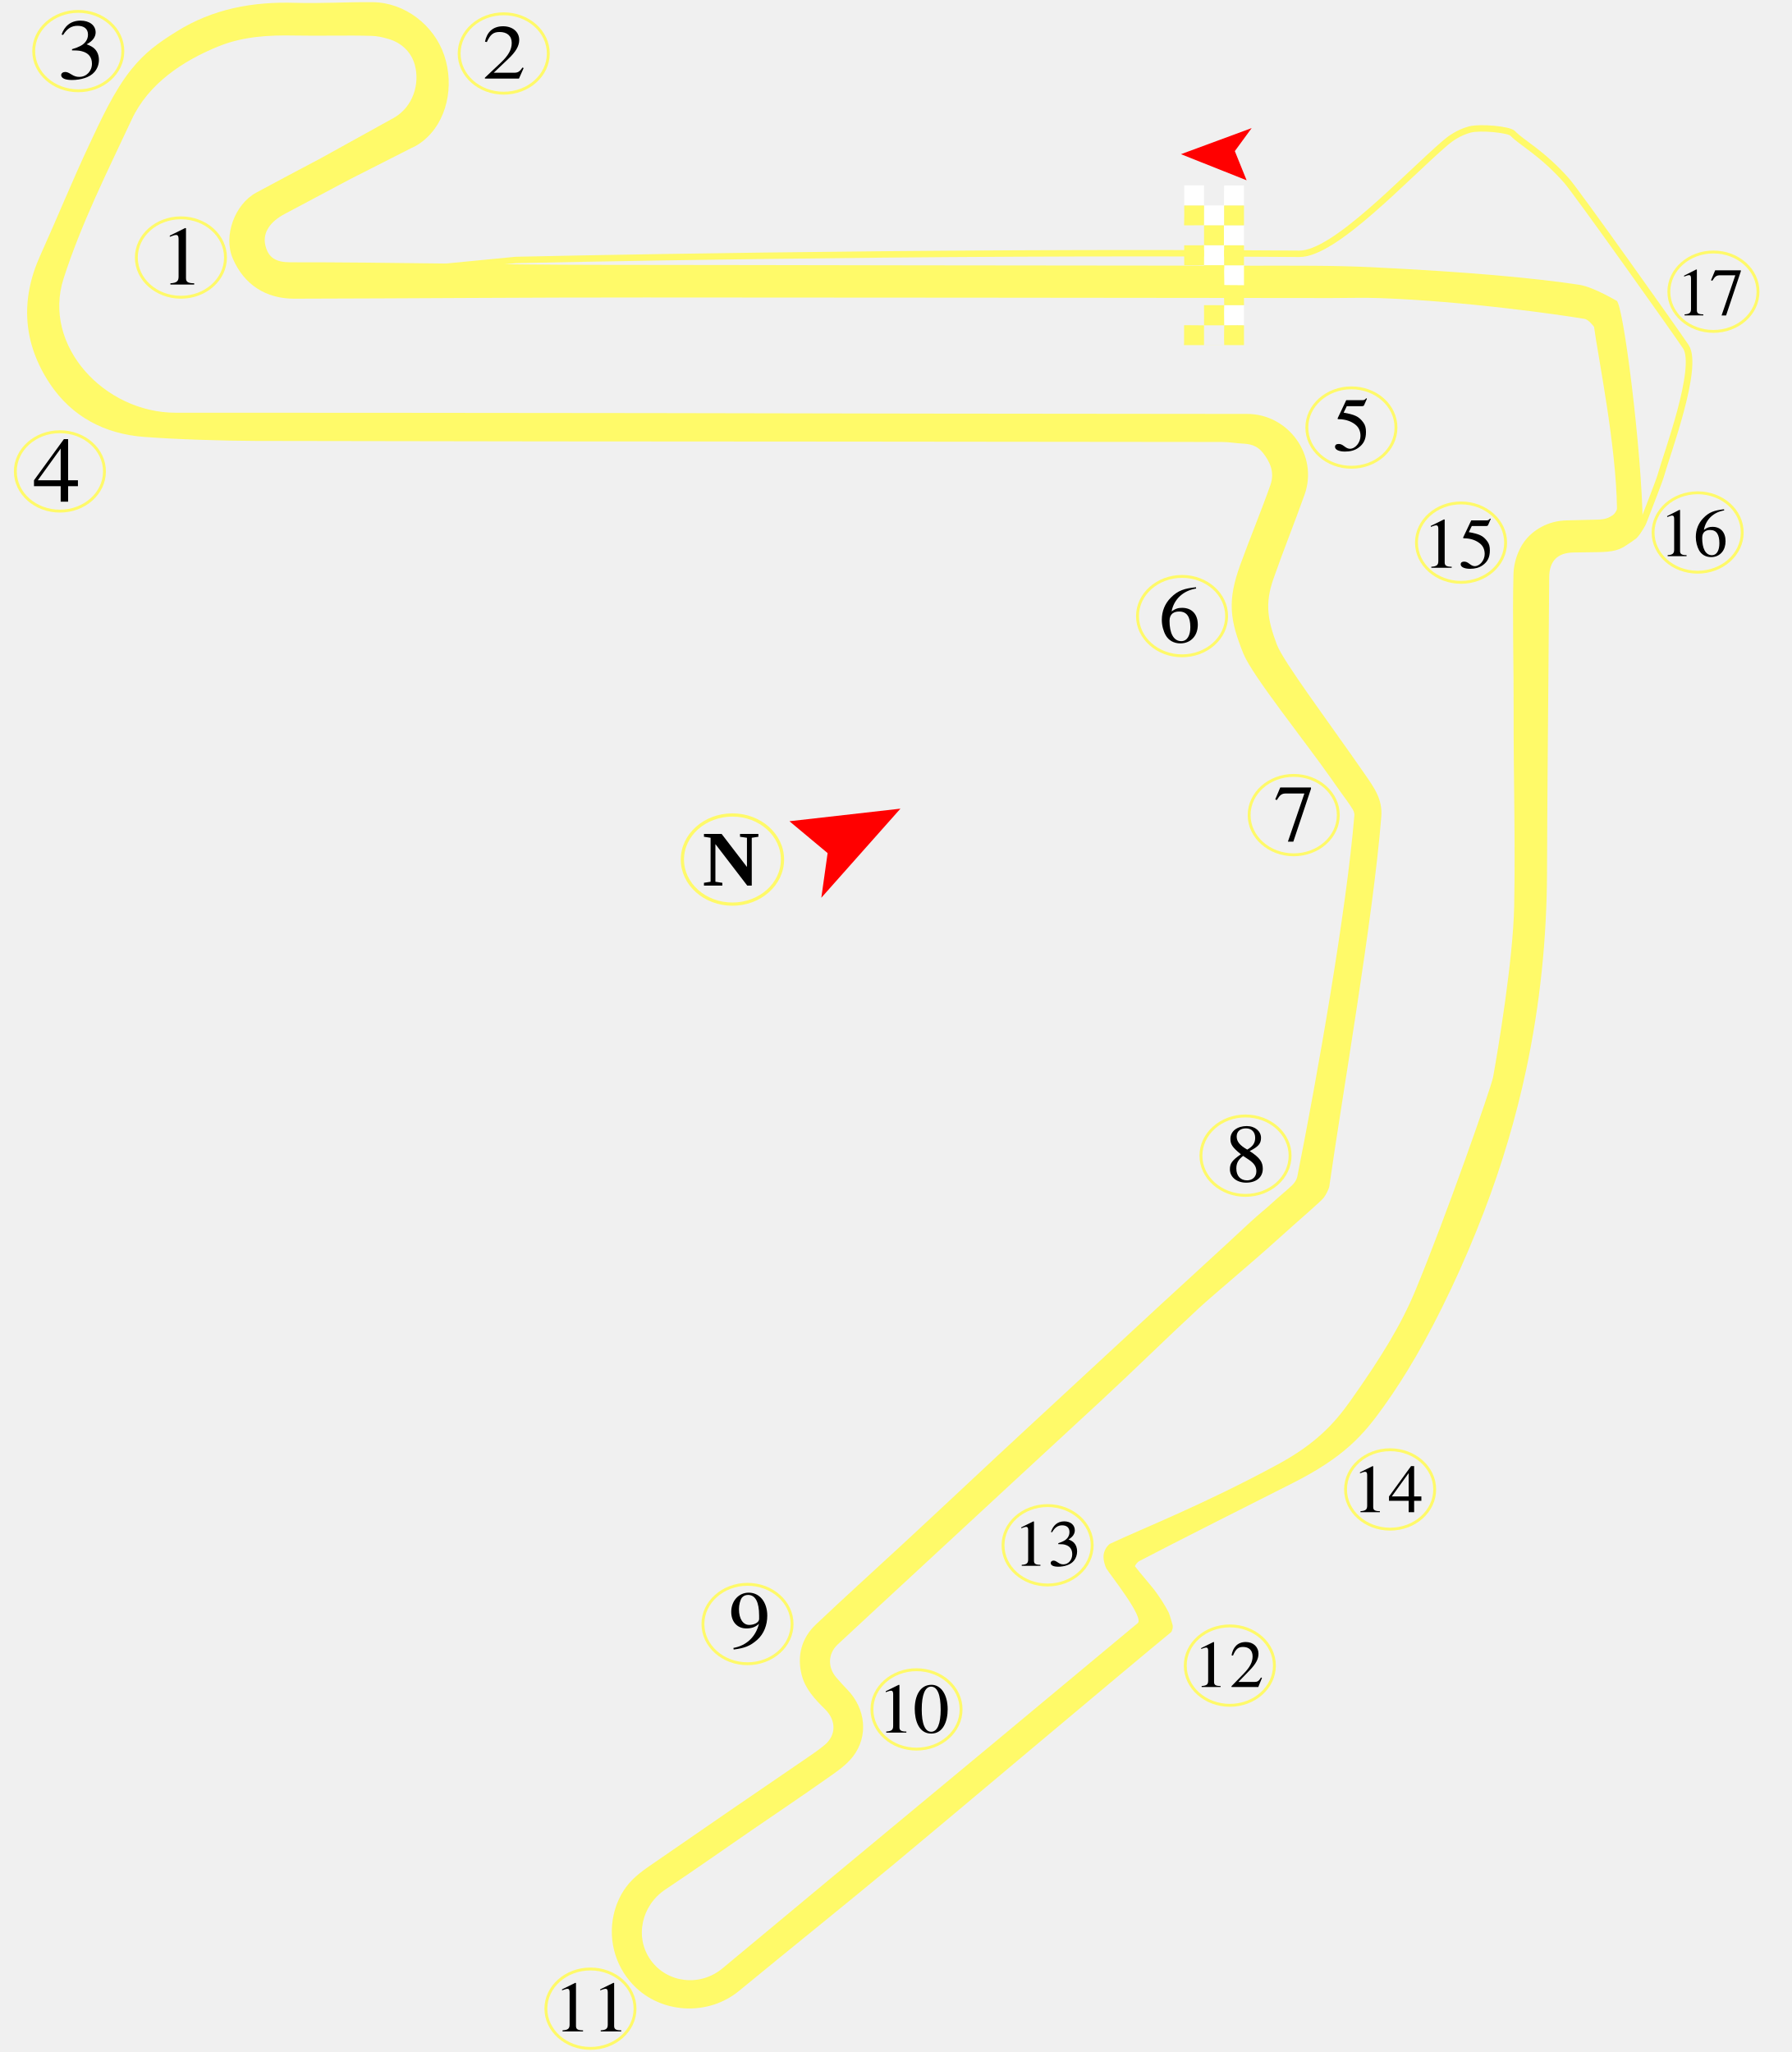
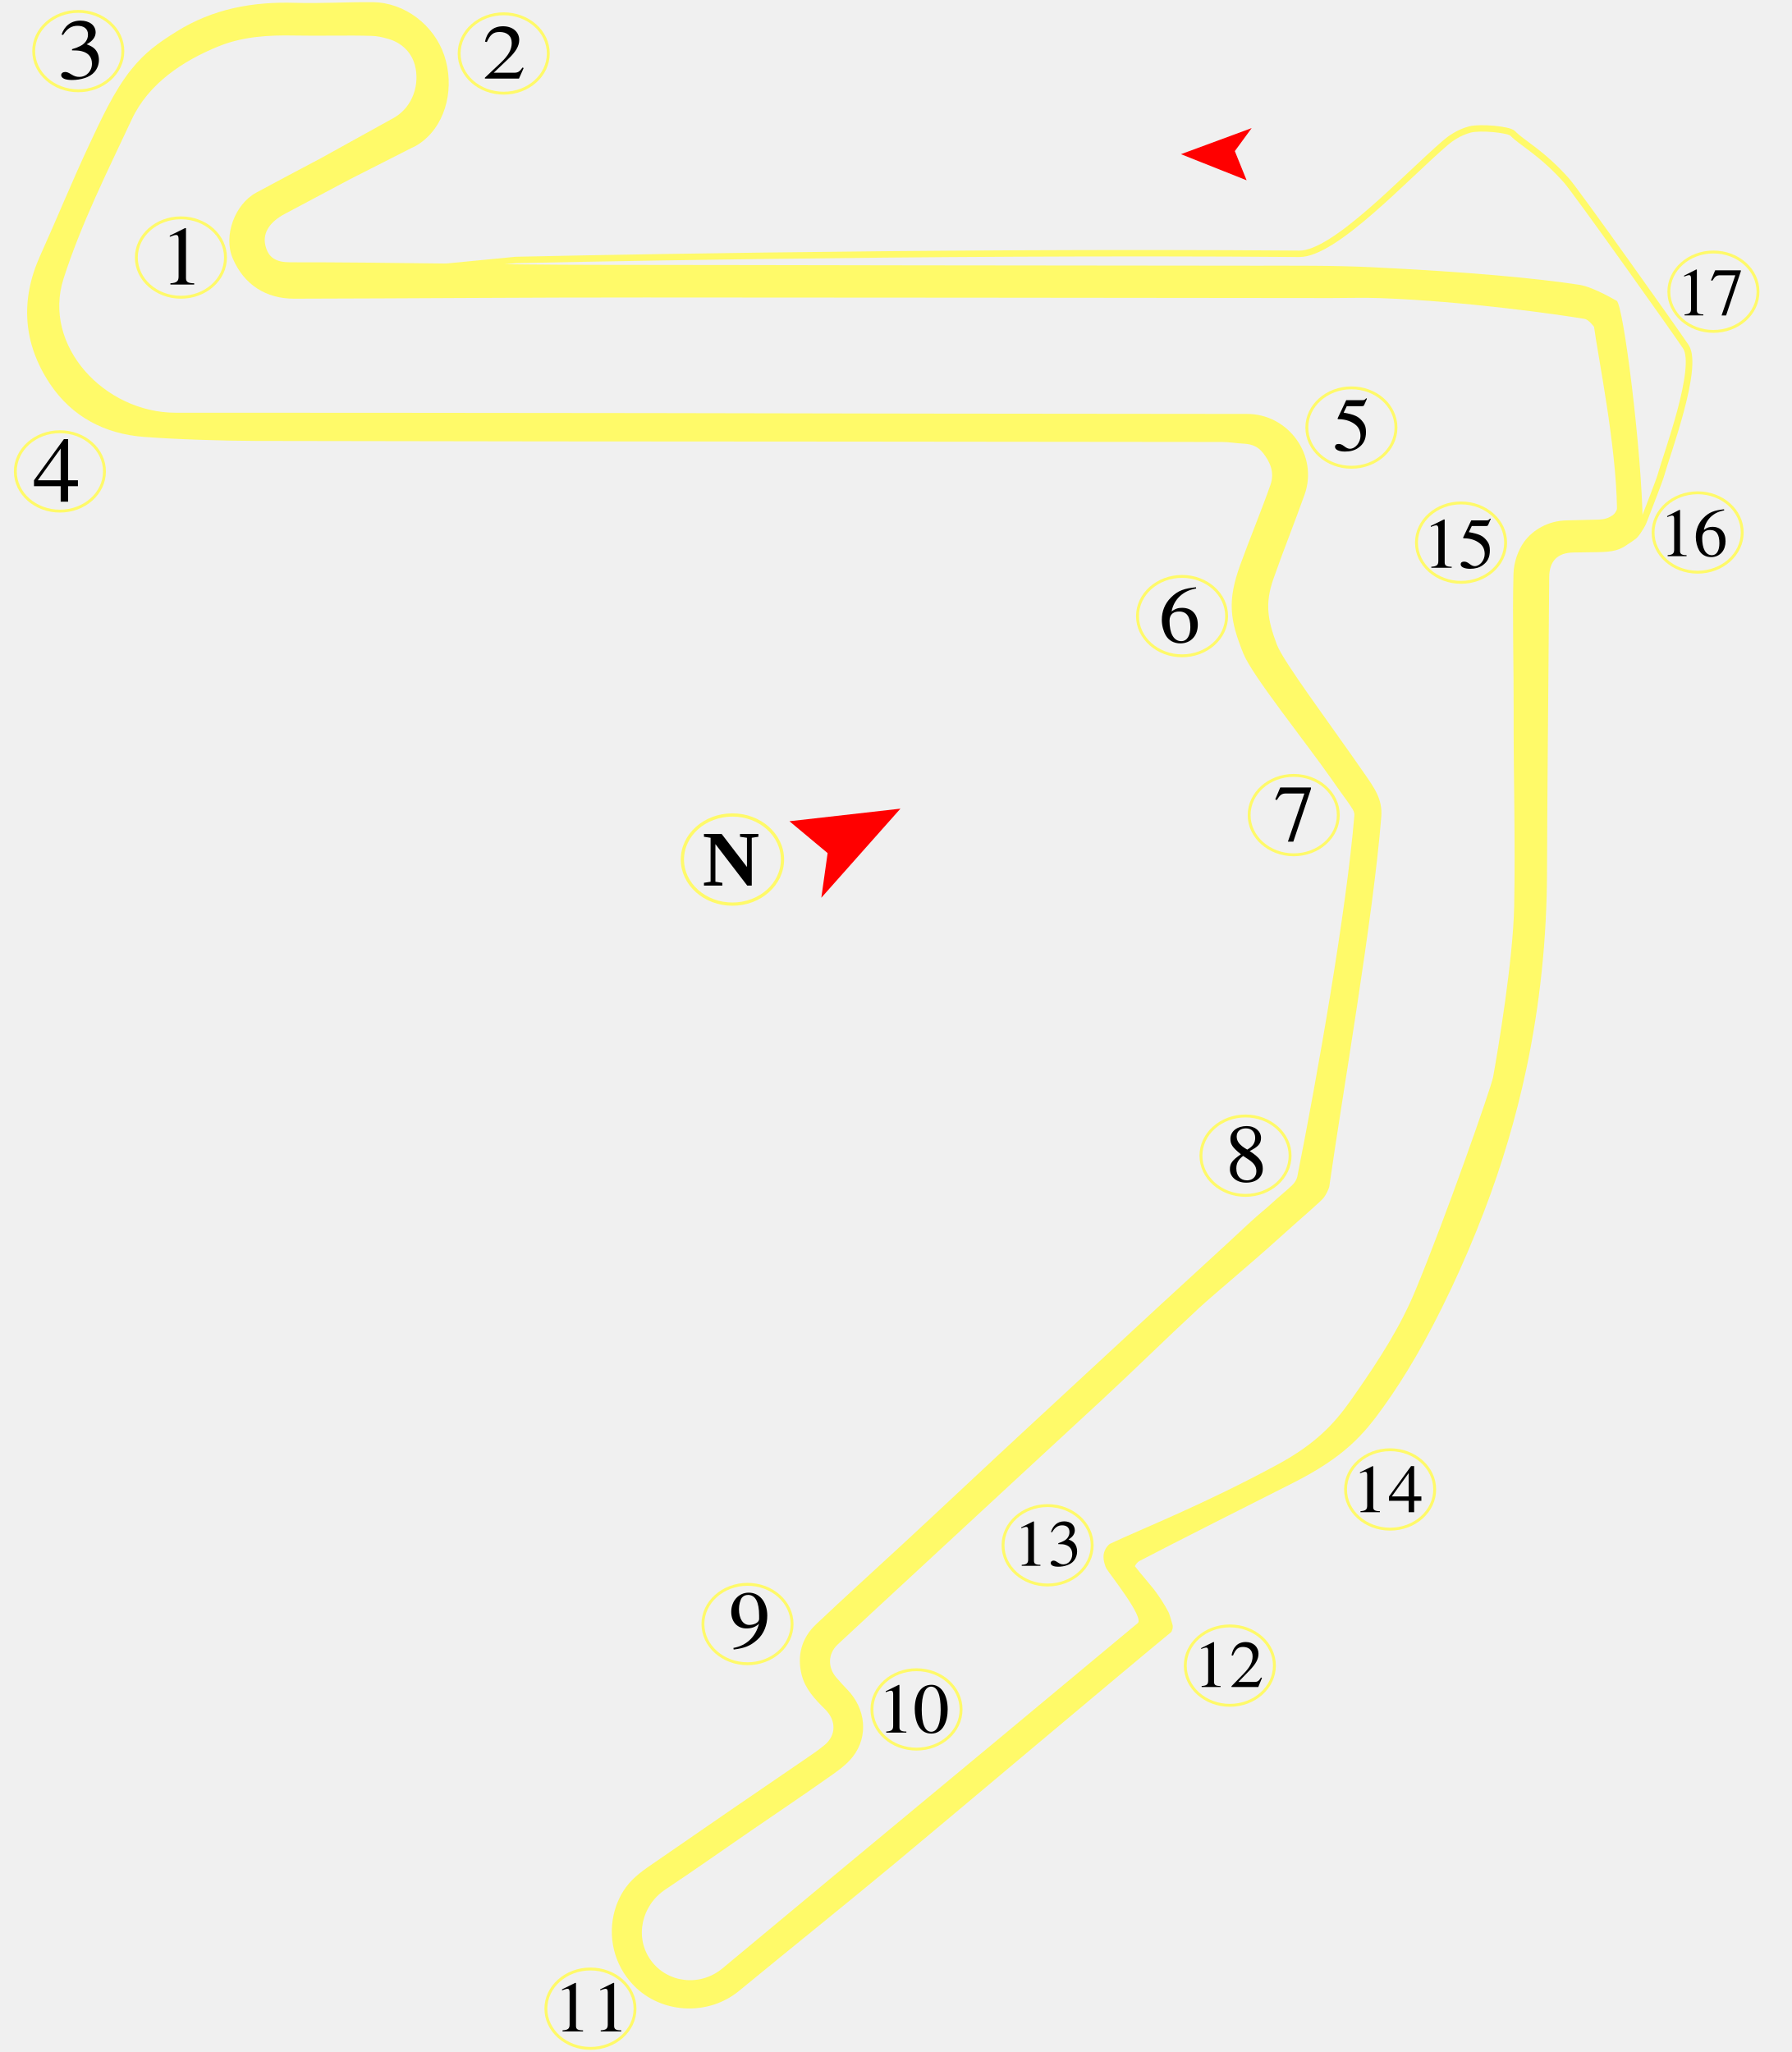
<svg xmlns="http://www.w3.org/2000/svg" width="230.373mm" height="263.863mm" viewBox="0 0 230.373 263.863" version="1.1" id="svg1" xml:space="preserve">
  <defs id="defs1" />
  <g id="layer1" transform="translate(58.30594,94.57387)">
    <g id="g3" transform="translate(-28.30908,3.877959)">
      <path style="font-size:15.184px;font-family:STIX;stroke-width:0.254" d="m -5.187,-62.426 v -0.164 c -0.818,0 -1.036,-0.196 -1.036,-0.666 v -6.513 l -0.098,-0.033 -1.953,0.993 v 0.153 l 0.295,-0.109 c 0.196,-0.076 0.382,-0.131 0.491,-0.131 0.229,0 0.327,0.164 0.327,0.535 v 4.899 c 0,0.6 -0.229,0.829 -1.036,0.873 v 0.164 z" id="path2" transform="matrix(1.015067,0,0,0.9851566,0.2338607,-0.3661521)" />
      <ellipse style="fill:none;stroke:#fffa69;stroke-width:0.371;stroke-dasharray:none" id="path18" cx="-6.735" cy="-65.336" rx="5.731" ry="5.105" />
    </g>
    <ellipse style="fill:none;stroke:#fffa69;stroke-width:0.371;stroke-dasharray:none" id="ellipse19" cx="-48.241" cy="-88.006" rx="5.731" ry="5.105" />
    <g id="g1" transform="translate(17.58633,-9.167345)">
      <path style="font-size:15.184px;font-family:STIX;stroke-width:0.231" d="m 98.145,-34.277 -0.089,-0.069 c -0.159,0.208 -0.248,0.258 -0.476,0.258 h -2.055 l -1.082,2.352 c 0,0 -0.01,0.03 -0.01,0.05 0,0.06 0.03,0.079 0.119,0.079 0.953,0 1.648,0.318 2.114,0.695 0.447,0.357 0.665,0.854 0.665,1.489 0,0.854 -0.645,1.677 -1.34,1.677 -0.199,0 -0.427,-0.089 -0.705,-0.318 -0.318,-0.258 -0.506,-0.308 -0.734,-0.308 -0.278,0 -0.447,0.129 -0.447,0.377 0,0.377 0.516,0.615 1.261,0.615 0.675,0 1.221,-0.149 1.687,-0.486 0.675,-0.496 0.973,-1.112 0.973,-2.065 0,-0.526 -0.089,-0.903 -0.347,-1.261 -0.566,-0.784 -1.062,-1.002 -2.481,-1.27 l 0.397,-0.844 h 1.926 c 0.159,0 0.238,-0.06 0.268,-0.129 z" id="path5" transform="matrix(1.015067,0,0,0.9851566,0.2338607,-0.3661521)" />
      <ellipse style="fill:none;stroke:#fffa69;stroke-width:0.371;stroke-dasharray:none" id="ellipse21" cx="97.864" cy="-30.428" rx="5.731" ry="5.105" />
    </g>
    <g id="g2" transform="translate(-17.94627,0.7002057)">
      <path style="font-size:15.184px;font-family:STIX;stroke-width:0.244" d="m 111.498,-19.688 c -1.449,0.158 -2.279,0.41 -3.182,1.355 -0.746,0.767 -1.145,1.764 -1.145,2.898 0,0.735 0.2,1.481 0.494,2.016 0.368,0.672 1.029,1.061 1.859,1.061 0.693,0 1.281,-0.284 1.67,-0.767 0.347,-0.42 0.536,-1.008 0.536,-1.68 0,-1.355 -0.756,-2.195 -1.985,-2.195 -0.462,0 -0.819,0.074 -1.334,0.473 0.284,-1.586 1.46,-2.72 3.108,-2.993 z m -0.714,5.208 c 0,1.071 -0.389,1.827 -1.145,1.827 -0.987,0 -1.491,-1.05 -1.491,-2.646 0,-0.966 0.62,-1.218 1.218,-1.218 0.977,0 1.418,0.693 1.418,2.037 z" id="path6" transform="matrix(1.015067,0,0,0.9851566,0.2338607,-0.3661521)" />
      <ellipse style="fill:none;stroke:#fffa69;stroke-width:0.371;stroke-dasharray:none" id="ellipse22" cx="111.623" cy="-16.05" rx="5.731" ry="5.105" />
    </g>
    <g id="g35" transform="translate(-1.852083,-26.45833)">
      <g id="g36">
        <g id="g41" transform="translate(-2.645833,3.241146)">
          <g id="g59" transform="translate(-1.870887,2.80633)">
            <g id="g8">
              <path style="font-size:15.184px;font-family:STIX;stroke-width:0.245" d="m 114.66,28.048 v -0.169 h -3.893 l -0.633,1.551 0.19,0.095 c 0.443,-0.717 0.622,-0.865 1.234,-0.865 h 2.268 l -2.089,6.288 h 0.686 z" id="path7" transform="matrix(1.015067,0,0,0.9851566,0.2338607,-0.3661521)" />
              <ellipse style="fill:none;stroke:#fffa69;stroke-width:0.371;stroke-dasharray:none" id="ellipse23" cx="114.401" cy="30.649" rx="5.731" ry="5.105" />
            </g>
          </g>
        </g>
      </g>
    </g>
    <g id="g37" transform="translate(86.91563,-71.70208)">
      <g id="g42" transform="translate(-4.490128,10.66405)">
        <g id="g60" transform="translate(-3.180507,1.870887)">
          <g id="g9" transform="translate(-17.19792)">
            <path style="font-size:15.184px;font-family:STIX;stroke-width:0.249" d="m 42.009,114.886 c 0,-0.844 -0.348,-1.413 -1.684,-2.278 1.076,-0.559 1.456,-0.917 1.456,-1.708 0,-0.823 -0.75,-1.508 -1.825,-1.508 -1.206,0 -2.108,0.633 -2.108,1.645 0,0.685 0.228,1.086 1.347,1.983 -1.163,0.791 -1.413,1.202 -1.413,1.93 0,0.991 0.858,1.719 2.086,1.719 1.304,0 2.141,-0.696 2.141,-1.782 z m -0.978,-3.986 c 0,0.654 -0.283,1.097 -1.021,1.519 -0.956,-0.548 -1.358,-1.033 -1.358,-1.687 0,-0.654 0.467,-1.044 1.195,-1.044 0.739,0 1.184,0.485 1.184,1.213 z m -0.913,2.752 c 0.739,0.485 1.065,0.907 1.065,1.561 0,0.685 -0.489,1.16 -1.195,1.16 -0.826,0 -1.38,-0.548 -1.38,-1.519 0,-0.685 0.228,-1.118 0.869,-1.624 z" id="path8" />
            <ellipse style="fill:none;stroke:#fffa69;stroke-width:0.371;stroke-dasharray:none" id="ellipse24" cx="39.788" cy="113.199" rx="5.731" ry="5.105" />
          </g>
        </g>
      </g>
    </g>
    <g id="g38" transform="translate(-20.50521,-9.525)">
      <path style="font-size:15.184px;font-family:STIX;stroke-width:0.247" d="m 55.461,129.35 c 1.383,-0.192 2.075,-0.447 2.98,-1.266 0.851,-0.777 1.277,-1.937 1.277,-3.16 0,-0.894 -0.255,-1.66 -0.681,-2.192 -0.415,-0.511 -0.99,-0.809 -1.671,-0.809 -1.266,0 -2.213,1.075 -2.213,2.511 0,1.298 0.766,2.16 1.915,2.16 0.628,0 1.139,-0.16 1.596,-0.607 -0.426,1.745 -1.617,2.862 -3.235,3.15 z m 3.224,-4.012 c 0,0.564 -0.777,0.798 -1.245,0.798 -0.798,0 -1.309,-0.798 -1.309,-2.064 0,-0.575 0.16,-1.202 0.372,-1.49 0.181,-0.234 0.458,-0.362 0.777,-0.362 0.926,0 1.405,0.915 1.405,2.703 z" id="path9" transform="matrix(1.015067,0,0,0.9851566,0.2338607,-0.3661521)" />
      <ellipse style="fill:none;stroke:#fffa69;stroke-width:0.371;stroke-dasharray:none" id="ellipse25" cx="58.309" cy="123.782" rx="5.731" ry="5.105" />
    </g>
    <g id="g39" transform="translate(41.80417,-38.36458)">
      <path style="font-size:15.184px;font-family:STIX;stroke-width:0.215" d="m 15.951,169.464 v -0.138 c -0.692,0 -0.877,-0.166 -0.877,-0.563 v -5.51 l -0.083,-0.028 -1.652,0.84 v 0.129 l 0.249,-0.092 c 0.166,-0.065 0.323,-0.111 0.415,-0.111 0.194,0 0.277,0.138 0.277,0.452 v 4.144 c 0,0.508 -0.194,0.701 -0.877,0.738 v 0.138 z m 5.233,-3.046 c 0,-1.892 -0.84,-3.193 -2.049,-3.193 -1.486,0 -2.123,1.504 -2.123,3.138 0,1.514 0.508,3.23 2.086,3.23 1.504,0 2.086,-1.587 2.086,-3.175 z m -0.886,0.046 c 0,1.827 -0.415,2.889 -1.2,2.889 -0.794,0 -1.2,-1.052 -1.2,-2.926 0,-1.874 0.415,-2.963 1.181,-2.963 0.812,0 1.218,1.08 1.218,3 z" id="path10" transform="matrix(1.015067,0,0,0.9851566,0.2338607,-0.3661521)" />
      <ellipse style="fill:none;stroke:#fffa69;stroke-width:0.371;stroke-dasharray:none" id="ellipse26" cx="17.729" cy="163.602" rx="5.731" ry="5.105" />
    </g>
    <g id="g40" transform="translate(-94.67221,84.91795)">
      <path style="font-size:15.184px;font-family:STIX;stroke-width:0.218" d="m 109.446,83.327 v -0.141 c -0.704,0 -0.892,-0.169 -0.892,-0.572 v -5.603 l -0.085,-0.028 -1.68,0.854 v 0.131 l 0.253,-0.094 c 0.169,-0.066 0.328,-0.113 0.422,-0.113 0.197,0 0.282,0.141 0.282,0.46 v 4.214 c 0,0.516 -0.197,0.713 -0.892,0.751 v 0.141 z m 4.833,0 v -0.141 c -0.704,0 -0.892,-0.169 -0.892,-0.572 v -5.603 l -0.085,-0.028 -1.68,0.854 v 0.131 l 0.253,-0.094 c 0.169,-0.066 0.328,-0.113 0.422,-0.113 0.197,0 0.282,0.141 0.282,0.46 v 4.214 c 0,0.516 -0.197,0.713 -0.892,0.751 v 0.141 z" id="path11" transform="matrix(1.015067,0,0,0.9851566,0.2338607,-0.3661521)" />
      <ellipse style="fill:none;stroke:#fffa69;stroke-width:0.371;stroke-dasharray:none" id="ellipse27" cx="112.284" cy="78.803" rx="5.731" ry="5.105" />
    </g>
    <g id="g43" transform="translate(-32.82002,149.3385)">
      <g id="g57" transform="translate(3.554685,-5.61266)">
        <g id="g5" transform="translate(-2.513542,1.322917)">
          <path style="font-size:15.184px;font-family:STIX;stroke-width:0.202" d="m 130.407,-22.694 v -0.128 c -0.661,0 -0.837,-0.154 -0.837,-0.522 v -5.108 l -0.079,-0.026 -1.578,0.779 v 0.12 l 0.238,-0.086 c 0.159,-0.06 0.309,-0.103 0.397,-0.103 0.185,0 0.264,0.128 0.264,0.419 v 3.842 c 0,0.471 -0.185,0.65 -0.837,0.684 v 0.128 z m 5.325,-1.172 -0.123,-0.051 c -0.291,0.479 -0.476,0.573 -0.846,0.573 h -2.063 l 1.455,-1.506 c 0.785,-0.804 1.128,-1.446 1.128,-2.122 0,-0.847 -0.635,-1.506 -1.631,-1.506 -1.084,0 -1.649,0.702 -1.834,1.703 l 0.185,0.043 c 0.353,-0.838 0.661,-1.112 1.296,-1.112 0.749,0 1.225,0.428 1.225,1.206 0,0.727 -0.317,1.377 -1.146,2.225 l -1.569,1.617 v 0.103 h 3.447 z" id="path12" />
          <ellipse style="fill:none;stroke:#fffa69;stroke-width:0.371;stroke-dasharray:none" id="ellipse28" cx="131.599" cy="-25.443" rx="5.731" ry="5.105" />
        </g>
      </g>
    </g>
    <g id="g44" transform="translate(-86.56367,134.7344)">
      <g id="g58" transform="translate(1.852083,-3.571875)">
        <path style="font-size:15.184px;font-family:STIX;stroke-width:0.199" d="m 160.176,-24.394 v -0.127 c -0.653,0 -0.827,-0.152 -0.827,-0.515 v -5.043 l -0.078,-0.025 -1.558,0.769 v 0.118 l 0.235,-0.084 c 0.157,-0.059 0.305,-0.101 0.392,-0.101 0.183,0 0.261,0.127 0.261,0.414 v 3.792 c 0,0.465 -0.183,0.642 -0.827,0.676 v 0.127 z m 1.497,-4.308 c 0.357,-0.625 0.757,-0.895 1.297,-0.895 0.574,0 0.94,0.287 0.94,0.862 0,0.515 -0.278,0.895 -0.705,1.132 -0.174,0.101 -0.4,0.194 -0.731,0.304 v 0.118 c 0.496,0 0.696,0.025 0.888,0.084 0.601,0.169 0.905,0.583 0.905,1.225 0,0.718 -0.487,1.292 -1.131,1.292 -0.244,0 -0.426,-0.042 -0.748,-0.262 -0.244,-0.169 -0.383,-0.22 -0.531,-0.22 -0.2,0 -0.357,0.127 -0.357,0.304 0,0.304 0.339,0.481 0.975,0.481 0.775,0 1.601,-0.245 2.019,-0.786 0.252,-0.321 0.4,-0.735 0.4,-1.183 0,-0.439 -0.139,-0.828 -0.383,-1.09 -0.183,-0.186 -0.339,-0.287 -0.722,-0.448 0.583,-0.338 0.809,-0.76 0.809,-1.166 0,-0.693 -0.548,-1.157 -1.358,-1.157 -0.905,0 -1.453,0.566 -1.706,1.368 z" id="path13" />
        <ellipse style="fill:none;stroke:#fffa69;stroke-width:0.371;stroke-dasharray:none" id="ellipse29" cx="161.1" cy="-27.03" rx="5.731" ry="5.105" />
      </g>
    </g>
    <g id="g45" transform="translate(-52.99149,155.2019)">
      <g id="g56" transform="translate(9.541522,-8.980256)">
        <g id="g6" transform="translate(-1.852083,-0.396875)">
          <path style="font-size:15.184px;font-family:STIX;stroke-width:0.207" d="m 161.742,-46.27 v -0.133 c -0.667,0 -0.845,-0.16 -0.845,-0.543 v -5.31 l -0.08,-0.027 -1.592,0.809 v 0.125 l 0.24,-0.089 c 0.16,-0.062 0.311,-0.107 0.4,-0.107 0.187,0 0.267,0.133 0.267,0.436 v 3.993 c 0,0.489 -0.187,0.676 -0.845,0.712 v 0.133 z m 5.256,-1.485 v -0.569 h -0.916 v -3.958 h -0.391 l -2.793,3.958 v 0.569 h 2.49 v 1.485 h 0.694 v -1.485 z m -1.61,-0.569 h -2.135 l 2.135,-3.051 z" id="path14" transform="matrix(1.015067,0,0,0.9851566,0.2338607,-0.3661521)" />
          <ellipse style="fill:none;stroke:#fffa69;stroke-width:0.371;stroke-dasharray:none" id="ellipse30" cx="165.73" cy="-48.873" rx="5.731" ry="5.105" />
        </g>
      </g>
    </g>
    <g id="g46" transform="translate(-18.64923,51.28377)">
      <path style="font-size:15.184px;font-family:STIX;stroke-width:0.217" d="m 146.993,-72.845 v -0.138 c -0.712,0 -0.901,-0.166 -0.901,-0.562 v -5.498 l -0.085,-0.028 -1.699,0.838 v 0.129 l 0.256,-0.092 c 0.171,-0.064 0.332,-0.111 0.427,-0.111 0.199,0 0.285,0.138 0.285,0.451 v 4.135 c 0,0.507 -0.199,0.7 -0.901,0.737 v 0.138 z m 5.02,-6.272 -0.085,-0.064 c -0.152,0.193 -0.237,0.239 -0.456,0.239 h -1.964 l -1.034,2.183 c 0,0 -0.009,0.028 -0.009,0.046 0,0.055 0.028,0.074 0.114,0.074 0.911,0 1.575,0.295 2.021,0.645 0.427,0.332 0.636,0.792 0.636,1.381 0,0.792 -0.617,1.556 -1.281,1.556 -0.19,0 -0.408,-0.083 -0.674,-0.295 -0.304,-0.239 -0.484,-0.286 -0.702,-0.286 -0.266,0 -0.427,0.12 -0.427,0.35 0,0.35 0.493,0.571 1.205,0.571 0.645,0 1.167,-0.138 1.613,-0.451 0.645,-0.46 0.93,-1.031 0.93,-1.916 0,-0.488 -0.085,-0.838 -0.332,-1.17 -0.541,-0.728 -1.015,-0.93 -2.372,-1.179 l 0.38,-0.783 h 1.841 c 0.152,0 0.228,-0.055 0.256,-0.12 z" id="path15" />
      <ellipse style="fill:none;stroke:#fffa69;stroke-width:0.371;stroke-dasharray:none" id="ellipse31" cx="148.196" cy="-76.081" rx="5.731" ry="5.105" />
    </g>
    <g id="g4" transform="translate(11.97368,13.47039)">
      <g id="g47" transform="translate(28.04583,31.48542)">
        <g id="g48" transform="translate(-0.958141,-0.02269766)">
          <g id="g61" transform="translate(-0.396875,-1.984375)">
            <path style="font-size:15.169px;font-family:STIX;stroke-width:0.205" d="m 119.879,-66.007 v -0.132 c -0.661,0 -0.837,-0.159 -0.837,-0.537 v -5.259 l -0.079,-0.026 -1.577,0.802 v 0.123 l 0.238,-0.088 c 0.159,-0.062 0.308,-0.106 0.396,-0.106 0.185,0 0.264,0.132 0.264,0.432 v 3.955 c 0,0.484 -0.185,0.669 -0.837,0.705 v 0.132 z m 4.818,-6.025 c -1.216,0.132 -1.912,0.344 -2.669,1.136 -0.625,0.643 -0.96,1.48 -0.96,2.431 0,0.617 0.167,1.242 0.414,1.691 0.308,0.564 0.863,0.89 1.559,0.89 0.581,0 1.075,-0.238 1.401,-0.643 0.291,-0.352 0.449,-0.846 0.449,-1.409 0,-1.136 -0.634,-1.841 -1.665,-1.841 -0.388,0 -0.687,0.062 -1.119,0.396 0.238,-1.33 1.224,-2.282 2.607,-2.511 z m -0.599,4.369 c 0,0.899 -0.326,1.533 -0.96,1.533 -0.828,0 -1.251,-0.881 -1.251,-2.22 0,-0.81 0.52,-1.022 1.022,-1.022 0.819,0 1.189,0.581 1.189,1.709 z" id="text54" />
            <ellipse style="fill:none;stroke:#fffa69;stroke-width:0.371;stroke-dasharray:none" id="ellipse32" cx="121.304" cy="-69.051" rx="5.731" ry="5.105" />
          </g>
        </g>
        <g id="g55" transform="translate(0.6731135,-32.96957)">
          <g id="g7">
            <g id="g10" transform="matrix(1.04685,0,0,1.04685,-5.628209,3.426396)">
              <path style="font-size:15.184px;font-family:STIX;stroke-width:0.195" d="m 159.675,-39.196 v -0.132 h -3.147 l -0.512,1.217 0.154,0.074 c 0.358,-0.563 0.503,-0.679 0.998,-0.679 h 1.834 l -1.689,4.934 h 0.554 z" id="path56" transform="translate(-35.06052,-32.53535)" />
              <path style="font-size:15.169px;font-family:STIX;stroke-width:0.194" d="m 120.011,-66.325 v -0.125 c -0.626,0 -0.793,-0.15 -0.793,-0.509 v -4.981 l -0.075,-0.025 -1.493,0.759 v 0.117 l 0.225,-0.083 c 0.15,-0.058 0.292,-0.1 0.375,-0.1 0.175,0 0.25,0.125 0.25,0.409 v 3.746 c 0,0.459 -0.175,0.634 -0.793,0.667 v 0.125 z" id="path55" />
            </g>
            <ellipse style="fill:none;stroke:#fffa69;stroke-width:0.371;stroke-dasharray:none" id="ellipse55" cx="121.304" cy="-69.051" rx="5.731" ry="5.105" />
          </g>
        </g>
      </g>
    </g>
    <g id="g34" transform="matrix(1.914917,0,0,1.914917,-92.89046,-26.63857)">
      <path style="font-size:4.237px;fill:#ff0000;stroke:none;stroke-width:1.027;stroke-dasharray:none" d="m 77.123,19.48 -5.233,6.073 0.416,-3.043 -2.525,-2.172 z" id="path22" transform="matrix(1.015067,0,0,0.9851566,0.2338607,-0.3661521)" />
      <g id="g33" transform="matrix(0.5863315,0,0,0.5863315,1.79094,31.65331)">
        <path style="font-weight:bold;font-size:9.033px;font-family:'Nimbus Roman No9 L';-inkscape-font-specification:'Nimbus Roman No9 L Bold';stroke-width:2.266" d="m 113.285,-18.544 -0.794,-0.115 v -0.322 h 2.104 v 0.322 l -0.759,0.115 v 5.478 h -0.516 l -3.648,-4.755 v 4.314 l 0.794,0.119 v 0.322 h -2.104 v -0.322 l 0.759,-0.119 v -5.037 l -0.759,-0.115 v -0.322 h 2.025 l 2.898,3.78 z" id="text33" />
        <ellipse style="fill:none;stroke:#fffa69;stroke-width:0.371;stroke-dasharray:none" id="ellipse33" cx="111.623" cy="-16.05" rx="5.731" ry="5.105" />
      </g>
    </g>
    <g id="layer1-5" transform="translate(-193.3339,-234.0117)" />
    <g id="text20" style="font-size:4.237px;stroke-width:0.353" transform="matrix(1.015067,0,0,0.9851566,0.2338608,-0.3661525)">
      <path style="font-size:15.184px;font-family:STIX;stroke-width:0.273" d="m -49.675,-91.07 c 0.502,-0.831 1.066,-1.19 1.826,-1.19 0.809,0 1.323,0.382 1.323,1.145 0,0.685 -0.392,1.19 -0.993,1.505 -0.245,0.135 -0.564,0.258 -1.029,0.404 v 0.157 c 0.699,0 0.98,0.034 1.25,0.112 0.846,0.225 1.274,0.775 1.274,1.628 0,0.954 -0.686,1.718 -1.593,1.718 -0.343,0 -0.6,-0.056 -1.054,-0.348 -0.343,-0.225 -0.539,-0.292 -0.748,-0.292 -0.282,0 -0.502,0.168 -0.502,0.404 0,0.404 0.478,0.64 1.373,0.64 1.091,0 2.255,-0.326 2.843,-1.044 0.355,-0.427 0.564,-0.977 0.564,-1.572 0,-0.584 -0.196,-1.1 -0.539,-1.448 -0.257,-0.247 -0.478,-0.382 -1.017,-0.595 0.821,-0.449 1.14,-1.011 1.14,-1.55 0,-0.921 -0.772,-1.538 -1.912,-1.538 -1.274,0 -2.047,0.752 -2.402,1.819 z" id="path16" />
      <g id="g11" transform="translate(-0.65164,1.342849)">
        <ellipse style="fill:none;stroke:#fffa69;stroke-width:0.371;stroke-dasharray:none" id="ellipse18" cx="7.121" cy="-89.019" rx="5.731" ry="5.105" transform="matrix(0.9851566,0,0,1.015067,-0.2303888,0.3716689)" />
        <path style="font-size:15.184px;font-family:STIX;stroke-width:0.246" d="m 9.31,-88.093 -0.154,-0.061 c -0.364,0.566 -0.596,0.677 -1.059,0.677 H 5.516 l 1.82,-1.779 c 0.982,-0.95 1.412,-1.708 1.412,-2.507 0,-1.001 -0.794,-1.779 -2.041,-1.779 -1.357,0 -2.063,0.829 -2.294,2.011 l 0.232,0.051 c 0.441,-0.991 0.827,-1.314 1.622,-1.314 0.938,0 1.533,0.505 1.533,1.425 0,0.859 -0.397,1.627 -1.434,2.628 l -1.964,1.91 v 0.121 h 4.313 z" id="path3" />
      </g>
      <g id="g12" transform="translate(1.30328,4.297117)">
        <ellipse style="fill:none;stroke:#fffa69;stroke-width:0.371;stroke-dasharray:none" id="ellipse20" cx="-51.927" cy="-38.188" rx="5.731" ry="5.105" transform="matrix(0.9851566,0,0,1.015067,-0.2303888,0.3716689)" />
        <path style="font-size:15.184px;font-family:STIX;stroke-width:0.281" d="m -49.103,-36.462 v -0.773 h -1.244 v -5.373 h -0.531 l -3.791,5.373 v 0.773 h 3.381 v 2.016 h 0.942 v -2.016 z m -2.185,-0.773 h -2.898 l 2.898,-4.142 z" id="path4" />
      </g>
      <path style="fill:#ff0000;stroke:none;stroke-width:1.245;stroke-dasharray:none" d="m 91.915,-75.502 8.958,-3.407 -2.133,3.006 1.493,3.808 z" id="path21" />
      <path style="font-size:4.237px;fill:none;stroke:#fffa69;stroke-width:0.837;stroke-dasharray:none" d="m 149.77,-26.281 c 0,0 0.511,-0.649 0.787,-1.426 0.372,-1.047 1.983,-5.188 2.184,-6.003 0.64,-2.429 4.848,-13.984 3.125,-16.664 -1.22,-1.897 -13.863,-20.237 -15.108,-21.682 -3.172,-3.68 -5.716,-4.948 -6.813,-6.156 -0.473,-0.521 -4.134,-0.867 -5.43,-0.514 -1.45,0.394 -2.546,1.242 -3.097,1.729 -5.046,4.464 -14.032,14.534 -18.501,14.498 -48.575,-0.391 -99.25,0.804 -99.25,0.804 l -30.817,3.084 132.038,0.19 9.054,0.291 27.563,3.109 z" id="path20" />
    </g>
    <path id="path1" d="m -7.644,-79.433 c 2.471,-1.427 3.334,-4.38 2.671,-6.801 -0.468,-1.71 -1.793,-2.882 -3.409,-3.34 -0.836,-0.237 -1.375,-0.362 -2.157,-0.387 -2.941,-0.094 -6.631,0.023 -9.945,-0.044 -3.31,-0.066 -6.585,0.124 -9.683,1.374 -4.68,1.889 -9.068,4.85 -11.197,9.41 -3.029,6.489 -6.492,13.367 -8.771,20.479 -2.755,8.599 5.226,17.239 14.425,17.242 8.596,0.003 17.192,7.59e-4 25.788,0.007 11.883,0.009 23.765,0.019 35.648,0.037 11.56,0.017 23.121,0.049 34.681,0.065 13.878,0.019 27.755,0.027 41.632,0.042 5.345,0.006 9.181,5.362 7.39,10.38 -1.293,3.623 -2.734,7.194 -4.003,10.825 -1.125,3.219 -0.74,5.297 0.449,8.479 0.797,2.133 6.832,10.185 11.194,16.487 1.298,1.876 2.405,3.34 2.223,5.63 -1.037,12.999 -5.019,35.832 -6.694,47.602 -0.12,0.38 -0.399,0.995 -0.728,1.408 -0.418,0.525 -2.885,2.609 -5.971,5.397 -3.659,3.305 -8.135,7.003 -10.001,8.73 -4.382,4.053 -8.236,7.877 -12.615,11.933 -3.629,3.361 -7.267,6.713 -10.897,10.072 -4.402,4.073 -8.802,8.149 -13.202,12.224 -3.262,3.021 -6.533,6.033 -9.782,9.068 -1.264,1.181 -1.313,2.944 -0.168,4.265 0.46,0.531 0.934,1.053 1.422,1.559 2.337,2.422 2.739,5.961 0.695,8.6 -0.921,1.19 -2.289,2.068 -3.547,2.956 -3.182,2.247 -6.418,4.415 -9.629,6.621 -3.645,2.504 -7.255,5.059 -10.936,7.509 -3.087,2.055 -3.983,6.175 -1.863,9.102 2.125,2.934 6.327,3.426 9.197,1.048 4.661,-3.862 9.303,-7.746 13.959,-11.614 7.131,-5.925 14.266,-11.846 21.401,-17.766 1.315,-1.092 17.439,-14.514 18.046,-15.027 0.852,-0.719 -3.489,-6.139 -4.024,-7.006 -0.12,-0.194 -0.448,-1.078 -0.369,-1.745 0.093,-0.782 0.623,-1.353 0.875,-1.472 4.049,-1.915 11.948,-4.997 21.511,-10.177 4.833,-2.618 7.235,-5.198 9.308,-8.121 4.088,-5.766 6.599,-9.929 8.371,-14.192 3.954,-9.513 9.786,-26.21 10.023,-27.527 0.586,-3.258 2.564,-14.937 2.704,-21.962 0.167,-8.418 -0.095,-16.621 -0.069,-25.042 0.018,-5.78 -0.169,-11.951 -0.021,-17.678 0.036,-1.399 0.555,-3.005 1.382,-4.134 1.134,-1.549 3.103,-2.694 5.443,-2.741 1.29,-0.026 2.756,-0.066 4.046,-0.1 1.072,-0.029 1.495,-0.31 1.905,-0.581 0.208,-0.138 0.537,-0.579 0.533,-0.87 -0.107,-8.145 -2.446,-19.56 -2.948,-23.327 0,0 -0.655,-0.936 -1.233,-1.034 -3.329,-0.566 -15.377,-2.268 -26.193,-2.669 -2.14,-0.079 -4.284,-0.007 -6.426,-0.009 -15.316,-0.017 -30.632,-0.035 -45.948,-0.048 -14.053,-0.011 -28.105,-0.013 -42.158,-0.025 -14.377,-0.013 -30.813,0.127 -45.19,0.153 -3.59,0.006 -6.436,-1.777 -7.888,-5.192 -1.228,-2.886 0.262,-6.937 3.009,-8.433 2.763,-1.504 5.552,-2.96 8.33,-4.437 m 3.718,2.715 c -2.854,1.518 -5.525,2.945 -8.382,4.459 -1.729,0.916 -2.887,2.302 -2.473,4.04 0.375,1.571 1.335,2.171 3.189,2.169 12.528,-0.016 27.115,0.328 39.643,0.332 13.585,0.004 27.17,0.042 40.755,0.06 14.553,0.019 29.106,0.036 43.659,0.047 4.987,0.004 10.015,-0.047 15,0.194 12.612,0.61 21.192,1.42 26.712,2.265 1.857,0.284 4.992,2.198 4.77,2.043 0.873,0.404 3.245,19.361 3.364,28.67 0.02,1.588 -1.21,2.15 -1.924,2.655 -0.977,0.69 -1.739,0.985 -3.89,1.007 -1.027,0.011 -2.054,0.03 -3.082,0.044 -2.053,0.03 -3.107,1.084 -3.129,3.165 -0.036,3.491 -0.059,6.983 -0.085,10.475 -0.069,9.154 -0.167,18.307 -0.196,27.461 -0.027,8.544 -0.897,16.992 -2.669,25.348 -1.322,6.23 -3.152,12.351 -5.413,18.258 -1.291,3.373 -2.671,6.634 -4.233,9.936 -3.261,6.895 -6.004,11.412 -8.646,15.123 -2.608,3.664 -5.091,6.546 -11.745,9.9 -4.586,2.312 -15.18,7.653 -19.722,10.029 -0.227,0.119 -0.474,0.462 -0.564,0.66 0,0 0.984,1.237 2.061,2.503 0.897,1.055 1.793,2.463 2.29,3.452 0.1,0.199 0.346,1.064 0.491,1.565 0.102,0.352 -0.072,0.867 -0.194,0.967 -4.955,4.05 -28.443,23.859 -35.598,29.802 -6.48,5.382 -13.442,10.966 -19.946,16.319 -3.836,3.158 -9.603,2.967 -13.179,-0.348 -2.642,-2.45 -3.681,-6.056 -2.948,-9.4 0.277,-1.263 0.793,-2.491 1.598,-3.592 1.014,-1.385 2.427,-2.316 3.806,-3.263 3.284,-2.253 6.416,-4.429 9.699,-6.684 3.21,-2.206 6.604,-4.505 9.814,-6.711 0.771,-0.53 1.474,-1.012 2.195,-1.606 1.543,-1.271 1.522,-3.184 0.081,-4.61 -1.306,-1.292 -2.543,-2.586 -3.009,-4.415 -0.627,-2.459 -0.008,-4.752 1.817,-6.48 3.675,-3.481 7.468,-6.912 11.184,-10.349 5.498,-5.086 10.661,-9.97 16.161,-15.054 5.887,-5.441 11.155,-10.334 17.042,-15.774 3.424,-3.164 8.174,-7.478 11.479,-10.575 0.935,-0.876 2.112,-1.805 2.901,-2.544 0.704,-0.66 1.745,-1.489 2.471,-2.192 0.133,-0.129 0.242,-0.259 0.332,-0.386 0.202,-0.287 0.301,-0.554 0.338,-0.739 2.515,-12.577 6.326,-34.187 7.335,-46.44 0.03,-0.369 -0.149,-0.682 -0.363,-1.011 -0.169,-0.259 -0.348,-0.534 -0.55,-0.809 -0.667,-0.908 -1.369,-1.907 -2.058,-2.891 -3.379,-4.825 -10.127,-13.223 -11.277,-16.04 -1.805,-4.421 -2.079,-6.905 -0.419,-11.473 1.273,-3.506 2.634,-6.75 3.877,-10.266 0.6,-1.697 -0.142,-3.063 -0.935,-4.088 -0.549,-0.711 -1.276,-1.162 -2.521,-1.218 -1.113,-0.05 -1.733,-0.215 -2.848,-0.216 -15.785,-0.017 -31.57,-0.037 -47.355,-0.05 -13.086,-0.012 -26.172,-0.012 -39.257,-0.026 -12.527,-0.013 -25.055,-0.031 -37.582,-0.06 -4.107,-0.009 -10.289,-0.204 -14.373,-0.519 -4.996,-0.385 -9.226,-2.587 -12.043,-6.81 -3.477,-5.212 -3.843,-10.801 -1.26,-16.51 2.117,-4.679 4.128,-9.634 6.313,-14.279 1.469,-3.122 3.184,-6.91 5.413,-9.668 1.766,-2.185 3.415,-3.367 5.801,-4.858 4.678,-2.923 9.8,-3.857 15.241,-3.689 3.337,0.104 6.683,-0.121 10.023,-0.081 4.066,0.049 7.844,2.934 9.158,6.846 1.315,3.916 0.373,8.573 -2.792,11.049 -0.366,0.286 -0.804,0.59 -1.384,0.832" style="fill:#fffa69;fill-opacity:1;fill-rule:nonzero;stroke:none;stroke-width:0.353" />
    <g id="g20">
      <g id="g13">
        <path id="path33" d="m 93.909,-50.199 c 0.866,0 1.731,0 2.597,0" style="fill:#ffffff;fill-opacity:1;fill-rule:nonzero;stroke:none;stroke-width:0.353" />
-         <path id="path34" d="m 101.637,-65.599 v 2.588 c -0.026,-0.006 -0.053,-0.016 -0.079,-0.016 -0.792,-0.002 -1.584,-0.004 -2.376,-0.003 -0.031,0 -0.063,0.015 -0.093,0.023 v 2.546 l 0.005,-0.005 c -0.865,0.002 -1.73,0.005 -2.595,0.007 v -2.598 c 0.073,0.009 0.147,0.024 0.22,0.024 0.643,0.002 1.286,0.001 1.929,7.06e-4 H 99.056 v -2.561 h -2.558 c 0.003,-0.851 -0.003,-1.683 -5.35e-4,-2.534 l 0.009,-0.026 c 0.074,-0.006 0.141,-0.003 0.215,-0.003 0.689,-0.001 1.378,-7.05e-4 2.067,-7.05e-4 h 0.27 c 0.005,-0.084 0.012,-0.144 0.012,-0.203 7.05e-4,-0.498 -0.003,-0.996 3.53e-4,-1.494 0.002,-0.292 0.012,-0.585 0.018,-0.877 h 2.547 v 2.587 h -2.549 v 2.547 z" style="fill:#ffffff;fill-opacity:1;fill-rule:nonzero;stroke:none;stroke-width:0.353" />
-         <path id="path35" d="m 93.954,-69.575 c -0.003,-0.389 0.006,-0.774 -3.1e-5,-1.163 h 2.547 c -0.001,0.864 -0.002,1.728 -0.003,2.592 l 0.006,-0.006 -2.55,0.005" style="fill:#ffffff;fill-opacity:1;fill-rule:nonzero;stroke:none;stroke-width:0.35" />
-         <path id="path36" d="m 101.637,-55.331 v 2.588 c -0.278,-0.004 -0.557,-0.012 -0.835,-0.011 -0.57,0.002 -1.141,0.009 -1.712,0.014 -0.006,-0.552 -0.015,-1.103 -0.016,-1.656 -7.06e-4,-0.313 0.011,-0.626 0.017,-0.939 0.849,0.001 1.697,0.003 2.546,0.004" style="fill:#ffffff;fill-opacity:1;fill-rule:nonzero;stroke:none;stroke-width:0.353" />
-         <path id="path37" d="m 101.637,-60.465 v 2.588 c -0.776,-0.005 -1.552,-0.009 -2.327,-0.016 -0.073,-3.53e-4 -0.147,-0.015 -0.22,-0.023 -0.006,-0.592 -0.014,-1.185 -0.016,-1.777 -7.06e-4,-0.258 0.013,-0.516 0.02,-0.774 l -0.005,0.005 z" style="fill:#ffffff;fill-opacity:1;fill-rule:nonzero;stroke:none;stroke-width:0.353" />
-         <path id="path38" d="m 99.09,-50.2 2.546,0.003" style="fill:#ffffff;fill-opacity:1;fill-rule:nonzero;stroke:none;stroke-width:0.353" />
-         <path id="path39" d="m 101.637,-60.465 -2.548,0.003 v -2.546 c 0.03,-0.008 0.061,-0.023 0.093,-0.023 0.792,0 1.584,0.001 2.376,0.003 0.026,3.52e-4 0.053,0.011 0.079,0.016 z" style="fill:#fffa69;fill-opacity:1;fill-rule:nonzero;stroke:none;stroke-width:0.353" />
-         <path id="path40" d="m 99.09,-57.916 c 0.073,0.008 0.147,0.022 0.22,0.023 0.776,0.007 1.551,0.011 2.327,0.016 v 2.546 c -0.849,-0.001 -1.697,-0.002 -2.546,-0.003 l 0.004,0.006 c -0.006,-0.367 -0.018,-0.735 -0.018,-1.102 7.06e-4,-0.498 0.011,-0.996 0.017,-1.493 0,0 -0.005,0.007 -0.005,0.007" style="fill:#fffa69;fill-opacity:1;fill-rule:nonzero;stroke:none;stroke-width:0.353" />
-         <path id="path41" d="m 101.637,-50.197 -2.546,-0.003 0.004,0.006 c -0.006,-0.299 -0.019,-0.598 -0.018,-0.897 0.001,-0.551 0.011,-1.103 0.017,-1.654 l -0.004,0.005 c 0.57,-0.005 1.141,-0.012 1.712,-0.014 0.278,-0.001 0.557,0.007 0.835,0.011 z" style="fill:#fffa69;fill-opacity:1;fill-rule:nonzero;stroke:none;stroke-width:0.353" />
-         <path id="path42" d="m 101.637,-65.599 h -2.549 v -2.547 h 2.549 z" style="fill:#fffa69;fill-opacity:1;fill-rule:nonzero;stroke:none;stroke-width:0.353" />
-         <path id="path43" d="m 96.506,-50.199 -0.006,0.005 c 0.865,0 1.73,0 2.595,0 l -0.004,-0.006" style="fill:#fffa69;fill-opacity:1;fill-rule:nonzero;stroke:none;stroke-width:0.353" />
-         <path id="path44" d="m 96.506,-50.199 c -0.866,0 -1.731,0 -2.597,0 0,0 0.008,0.005 0.008,0.005 0.007,-0.081 0.019,-0.162 0.019,-0.243 0.001,-0.69 0.001,-1.379 7.06e-4,-2.069 v -0.249 c 0.3,0 0.565,-0.001 0.83,3.53e-4 0.58,0.004 1.159,0.009 1.739,0.014 l -0.006,-0.006 c -3.53e-4,0.851 -3.53e-4,1.701 -3.53e-4,2.552 z" style="fill:#fffa69;fill-opacity:1;fill-rule:nonzero;stroke:none;stroke-width:0.353" />
-         <path id="path45" d="m 93.917,-50.194 -0.008,-0.005" style="fill:#fffa69;fill-opacity:1;fill-rule:nonzero;stroke:none;stroke-width:0.353" />
-         <path id="path46" d="m 99.094,-60.468 c -0.007,0.258 -0.021,0.516 -0.02,0.774 0.002,0.593 0.01,1.185 0.016,1.777 0,0 0.004,-0.007 0.004,-0.007 -0.06,0.009 -0.12,0.026 -0.18,0.026 -0.752,0.002 -1.505,0.002 -2.258,3.52e-4 -0.046,0 -0.092,-0.011 -0.151,-0.019 v -2.553 l -0.007,0.007 c 0.865,-0.002 1.73,-0.005 2.595,-0.007" style="fill:#fffa69;fill-opacity:1;fill-rule:nonzero;stroke:none;stroke-width:0.353" />
-         <path id="path47" d="m 96.499,-65.595 h 2.557 v 2.561 c -0.139,0 -0.274,0 -0.409,0 -0.643,0 -1.286,0.001 -1.929,-7.06e-4 -0.073,0 -0.147,-0.016 -0.22,-0.024 l 0.007,0.008 c 0,-0.851 0,-1.701 0,-2.551 z" style="fill:#fffa69;fill-opacity:1;fill-rule:nonzero;stroke:none;stroke-width:0.353" />
-         <path id="path48" d="m 93.935,-65.596 c 0.008,-0.401 0.019,-0.803 0.022,-1.205 0.004,-0.443 0.001,-0.886 0.001,-1.347 h 2.546 c -0.002,0.851 -0.005,1.702 -0.007,2.553 l 0.007,-0.007 c -0.858,3.53e-4 -1.717,3.53e-4 -2.575,7.05e-4 z" style="fill:#fffa69;fill-opacity:1;fill-rule:nonzero;stroke:none;stroke-width:0.351" />
-         <path id="path49" d="m 96.498,-63.059 c 0,0.866 3.53e-4,1.732 3.53e-4,2.598 l 0.007,-0.007 h -2.553 l -0.004,-2.559 c 0.719,0 1.427,-9.68e-4 2.13,-0.003 0.142,-3.52e-4 0.285,-0.013 0.427,-0.02 z" style="fill:#fffa69;fill-opacity:1;fill-rule:nonzero;stroke:none;stroke-width:0.353" />
-         <path id="path50" d="m 99.091,-55.334 c -0.006,0.313 -0.018,0.626 -0.017,0.939 0.001,0.552 0.01,1.103 0.016,1.656 0,0 0.004,-0.005 0.004,-0.005 -0.865,0 -1.729,-3.53e-4 -2.594,-3.53e-4 l 0.006,0.006 c -0.002,-0.865 -0.004,-1.729 -0.006,-2.594 0.865,0.002 1.73,0.004 2.595,0.006 z" style="fill:#fffa69;fill-opacity:1;fill-rule:nonzero;stroke:none;stroke-width:0.353" />
      </g>
    </g>
  </g>
</svg>
